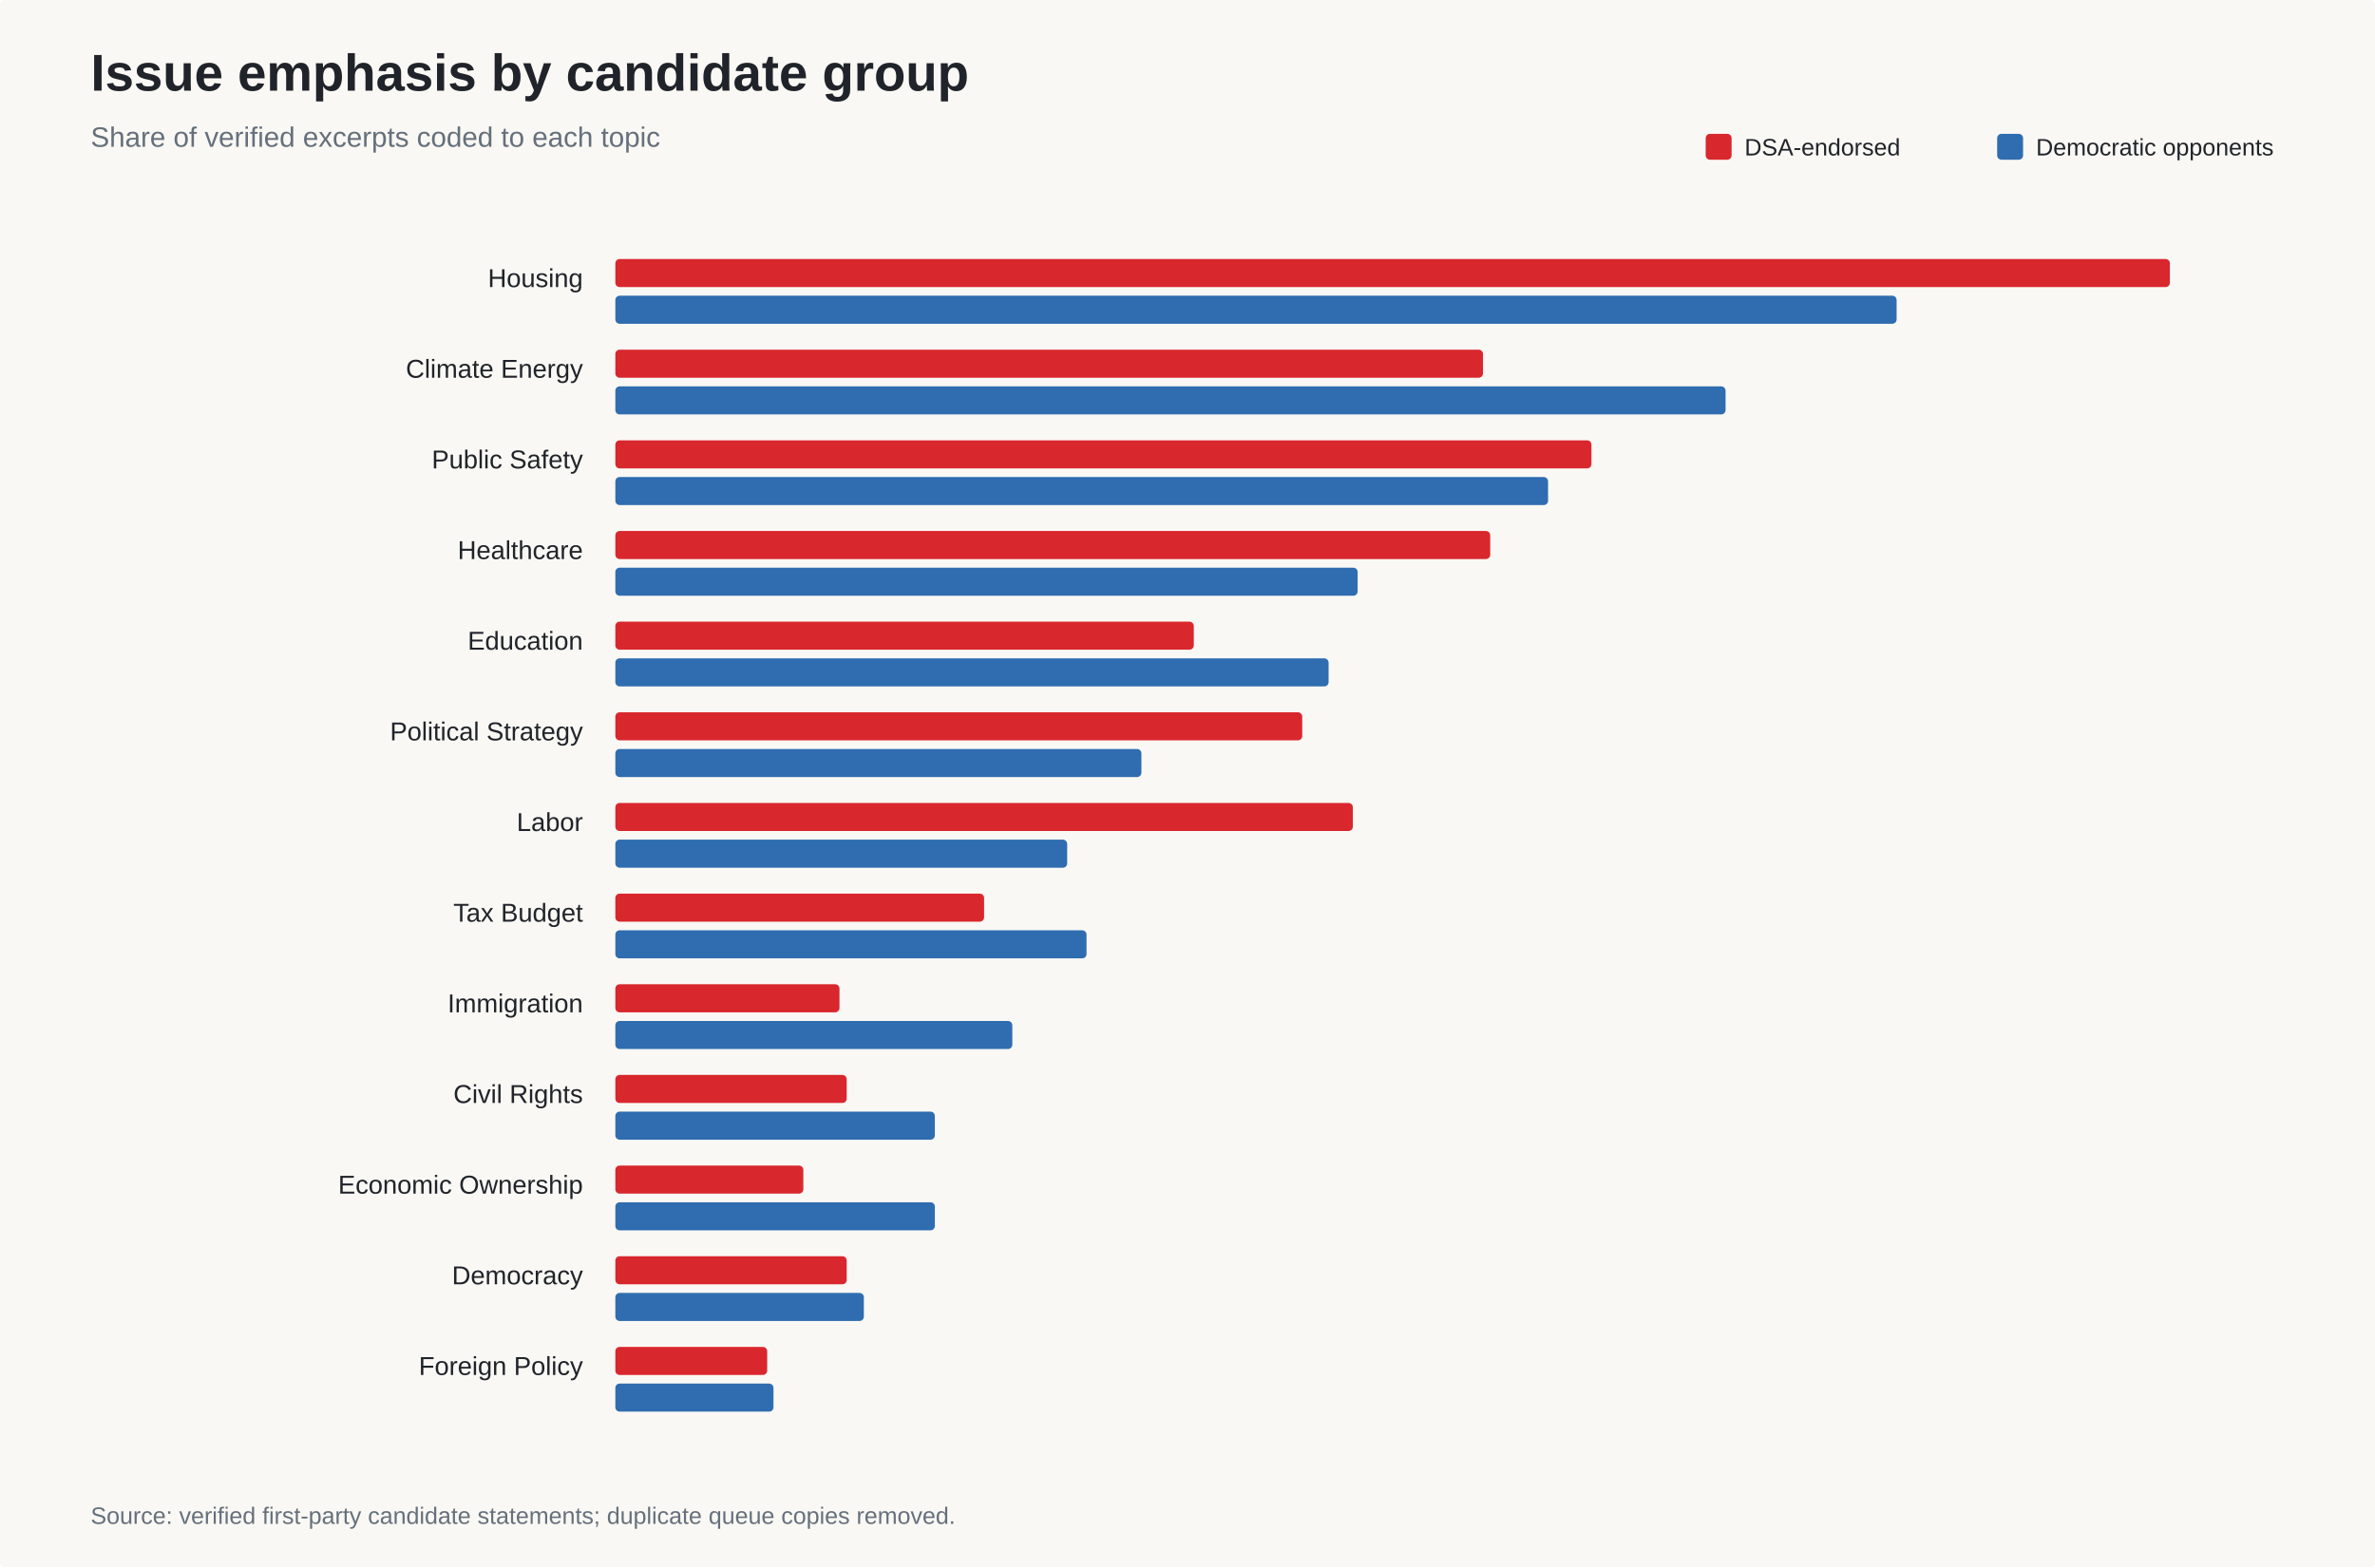
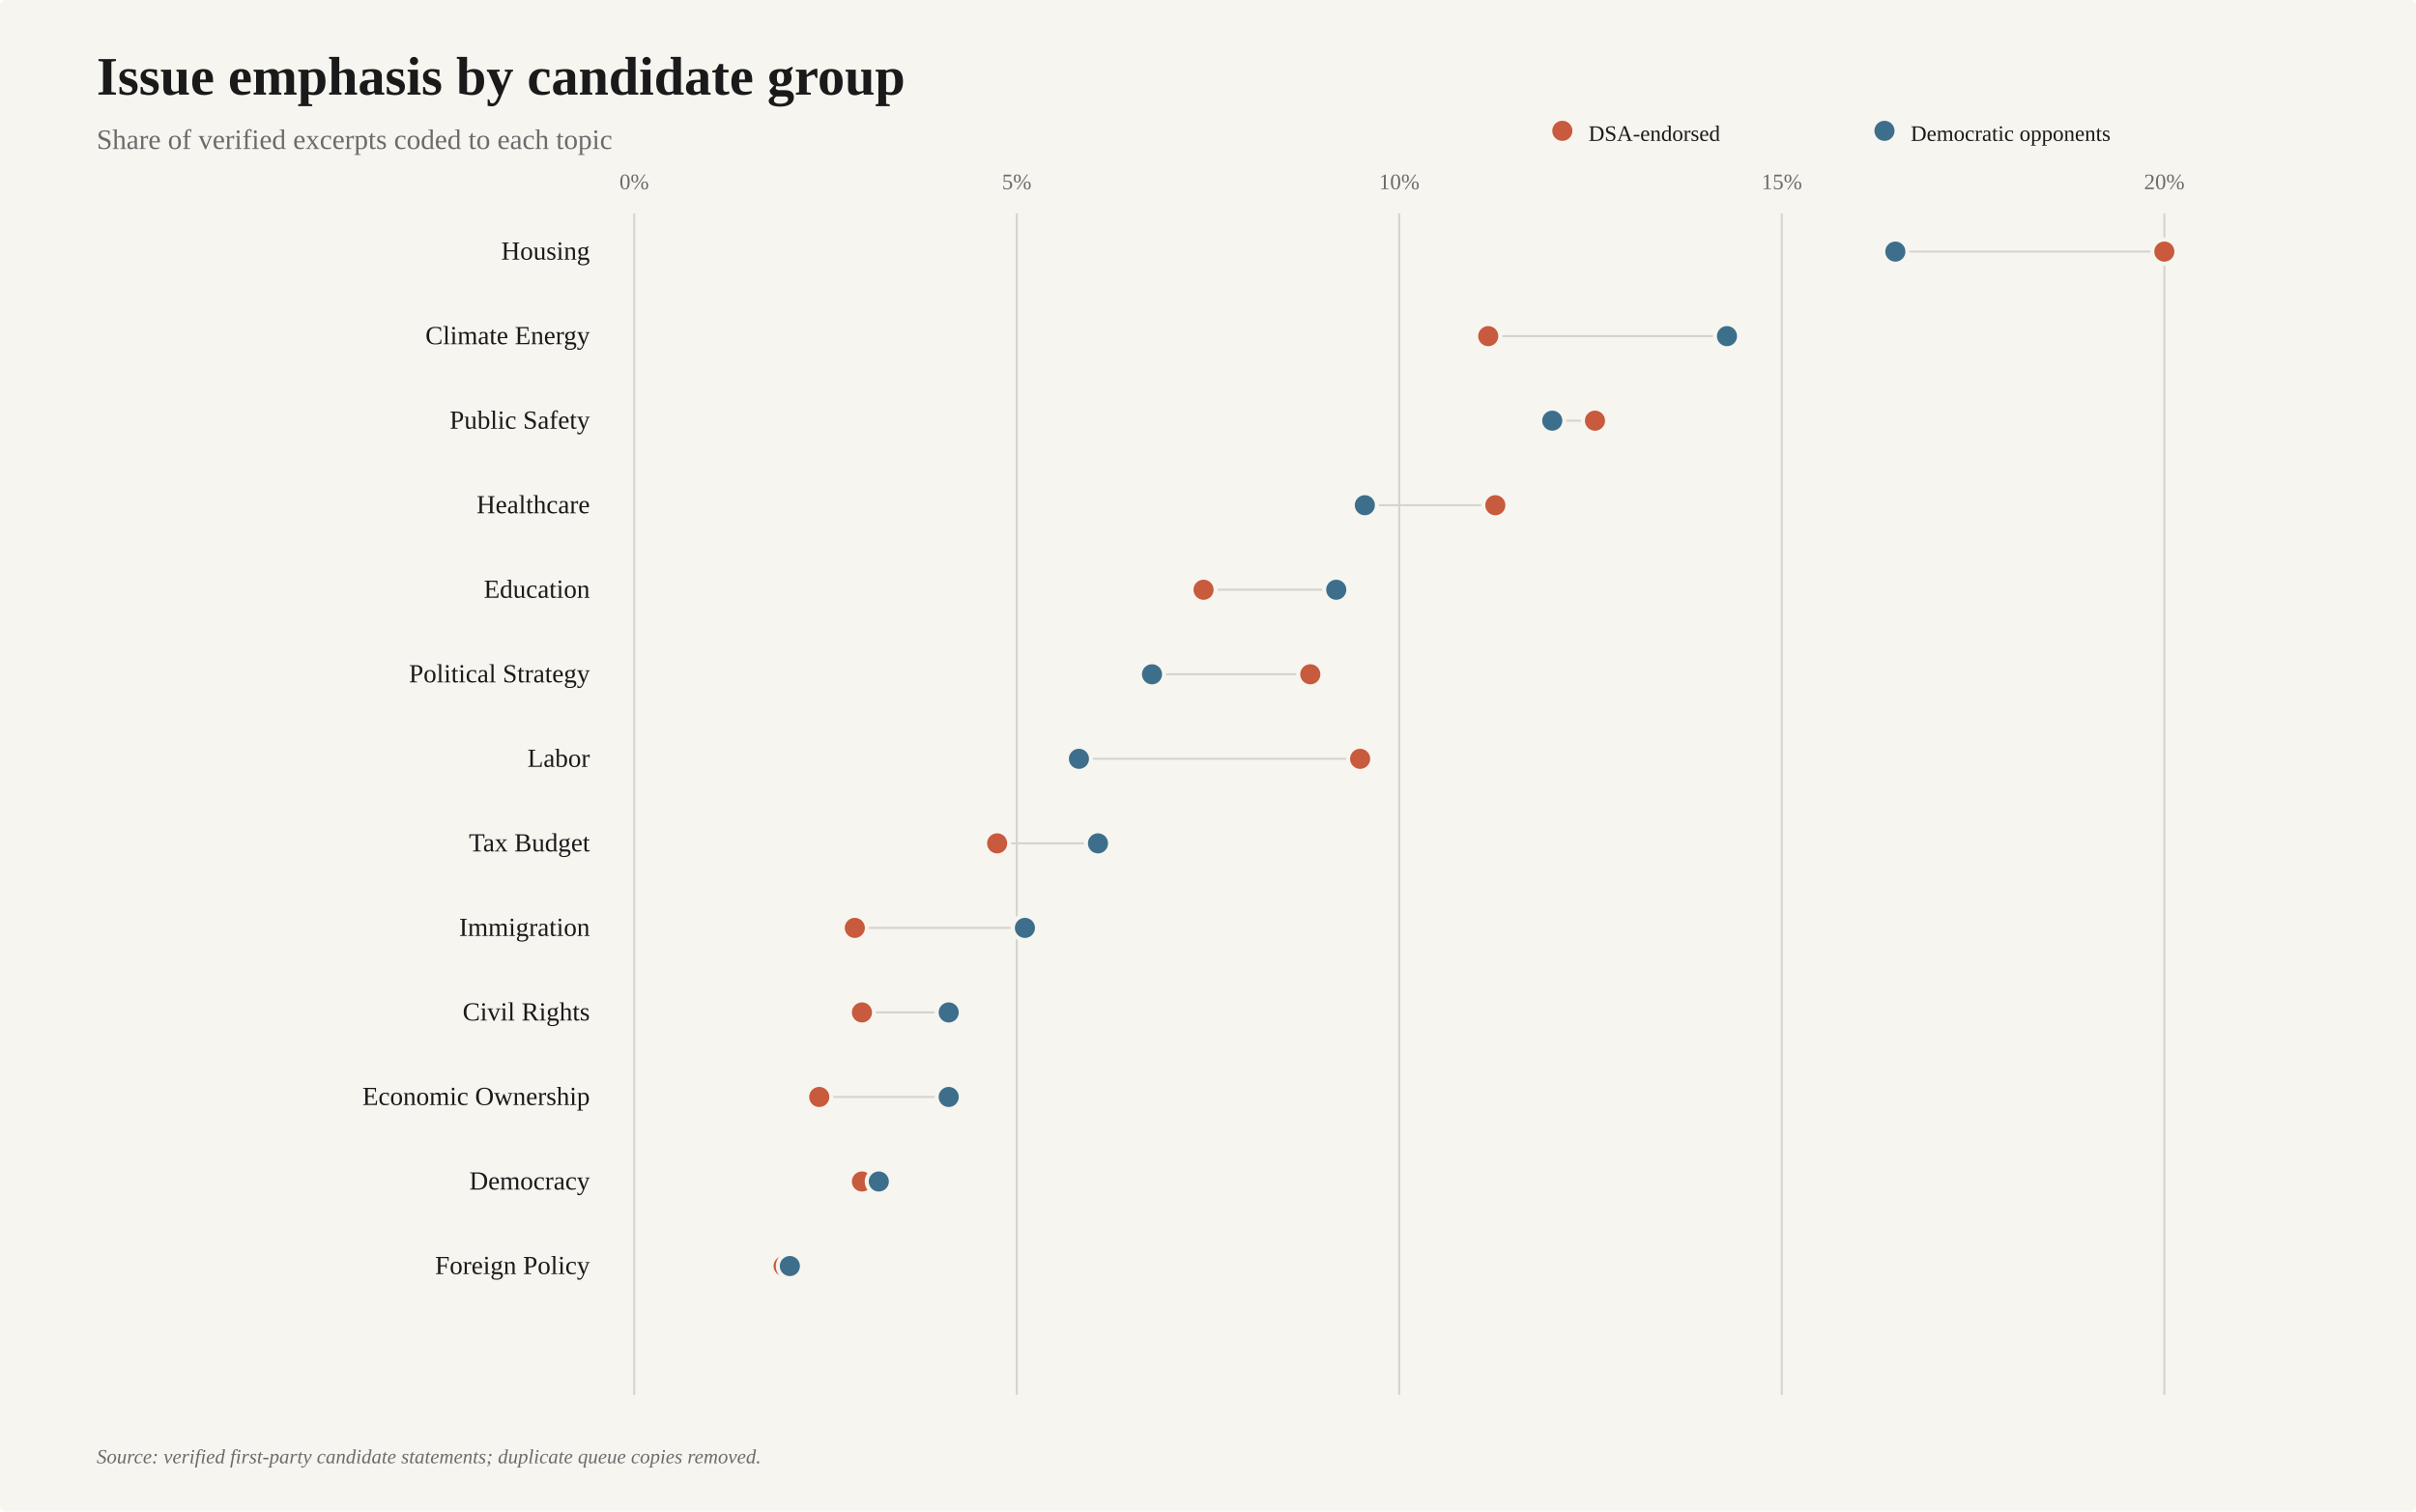
- <svg xmlns="http://www.w3.org/2000/svg" width="1100" height="726" viewBox="0 0 1100 726">
-   <rect x="0.00" y="0.00" width="1100.00" height="726.00" fill="#FAF8F4" rx="2" />
-   <text x="42" y="42" text-anchor="start" fill="#20242A" font-family="Arial, Helvetica, sans-serif" font-size="24px" font-weight="700">Issue emphasis by candidate group</text>
-   <text x="42" y="68" text-anchor="start" fill="#65707C" font-family="Arial, Helvetica, sans-serif" font-size="13px" font-weight="400">Share of verified excerpts coded to each topic</text>
-   <text x="270" y="133" text-anchor="end" fill="#20242A" font-family="Arial, Helvetica, sans-serif" font-size="12px" font-weight="400">Housing</text>
-   <rect x="285.00" y="120.00" width="720.00" height="13.00" fill="#D9272E" rx="2" />
-   <rect x="285.00" y="137.00" width="593.43" height="13.00" fill="#2F6DB0" rx="2" />
-   <text x="270" y="175" text-anchor="end" fill="#20242A" font-family="Arial, Helvetica, sans-serif" font-size="12px" font-weight="400">Climate Energy</text>
-   <rect x="285.00" y="162.00" width="401.86" height="13.00" fill="#D9272E" rx="2" />
-   <rect x="285.00" y="179.00" width="514.21" height="13.00" fill="#2F6DB0" rx="2" />
-   <text x="270" y="217" text-anchor="end" fill="#20242A" font-family="Arial, Helvetica, sans-serif" font-size="12px" font-weight="400">Public Safety</text>
-   <rect x="285.00" y="204.00" width="452.09" height="13.00" fill="#D9272E" rx="2" />
-   <rect x="285.00" y="221.00" width="432.00" height="13.00" fill="#2F6DB0" rx="2" />
-   <text x="270" y="259" text-anchor="end" fill="#20242A" font-family="Arial, Helvetica, sans-serif" font-size="12px" font-weight="400">Healthcare</text>
-   <rect x="285.00" y="246.00" width="405.21" height="13.00" fill="#D9272E" rx="2" />
-   <rect x="285.00" y="263.00" width="343.80" height="13.00" fill="#2F6DB0" rx="2" />
-   <text x="270" y="301" text-anchor="end" fill="#20242A" font-family="Arial, Helvetica, sans-serif" font-size="12px" font-weight="400">Education</text>
-   <rect x="285.00" y="288.00" width="267.91" height="13.00" fill="#D9272E" rx="2" />
-   <rect x="285.00" y="305.00" width="330.35" height="13.00" fill="#2F6DB0" rx="2" />
-   <text x="270" y="343" text-anchor="end" fill="#20242A" font-family="Arial, Helvetica, sans-serif" font-size="12px" font-weight="400">Political Strategy</text>
-   <rect x="285.00" y="330.00" width="318.14" height="13.00" fill="#D9272E" rx="2" />
-   <rect x="285.00" y="347.00" width="243.65" height="13.00" fill="#2F6DB0" rx="2" />
-   <text x="270" y="385" text-anchor="end" fill="#20242A" font-family="Arial, Helvetica, sans-serif" font-size="12px" font-weight="400">Labor</text>
-   <rect x="285.00" y="372.00" width="341.58" height="13.00" fill="#D9272E" rx="2" />
-   <rect x="285.00" y="389.00" width="209.27" height="13.00" fill="#2F6DB0" rx="2" />
-   <text x="270" y="427" text-anchor="end" fill="#20242A" font-family="Arial, Helvetica, sans-serif" font-size="12px" font-weight="400">Tax Budget</text>
-   <rect x="285.00" y="414.00" width="170.79" height="13.00" fill="#D9272E" rx="2" />
-   <rect x="285.00" y="431.00" width="218.24" height="13.00" fill="#2F6DB0" rx="2" />
-   <text x="270" y="469" text-anchor="end" fill="#20242A" font-family="Arial, Helvetica, sans-serif" font-size="12px" font-weight="400">Immigration</text>
-   <rect x="285.00" y="456.00" width="103.81" height="13.00" fill="#D9272E" rx="2" />
-   <rect x="285.00" y="473.00" width="183.86" height="13.00" fill="#2F6DB0" rx="2" />
-   <text x="270" y="511" text-anchor="end" fill="#20242A" font-family="Arial, Helvetica, sans-serif" font-size="12px" font-weight="400">Civil Rights</text>
-   <rect x="285.00" y="498.00" width="107.16" height="13.00" fill="#D9272E" rx="2" />
-   <rect x="285.00" y="515.00" width="147.98" height="13.00" fill="#2F6DB0" rx="2" />
-   <text x="270" y="553" text-anchor="end" fill="#20242A" font-family="Arial, Helvetica, sans-serif" font-size="12px" font-weight="400">Economic Ownership</text>
-   <rect x="285.00" y="540.00" width="87.07" height="13.00" fill="#D9272E" rx="2" />
-   <rect x="285.00" y="557.00" width="147.98" height="13.00" fill="#2F6DB0" rx="2" />
-   <text x="270" y="595" text-anchor="end" fill="#20242A" font-family="Arial, Helvetica, sans-serif" font-size="12px" font-weight="400">Democracy</text>
-   <rect x="285.00" y="582.00" width="107.16" height="13.00" fill="#D9272E" rx="2" />
-   <rect x="285.00" y="599.00" width="115.10" height="13.00" fill="#2F6DB0" rx="2" />
-   <text x="270" y="637" text-anchor="end" fill="#20242A" font-family="Arial, Helvetica, sans-serif" font-size="12px" font-weight="400">Foreign Policy</text>
-   <rect x="285.00" y="624.00" width="70.33" height="13.00" fill="#D9272E" rx="2" />
-   <rect x="285.00" y="641.00" width="73.24" height="13.00" fill="#2F6DB0" rx="2" />
-   <rect x="790.00" y="62.00" width="12.00" height="12.00" fill="#D9272E" rx="2" />
-   <text x="808" y="72" text-anchor="start" fill="#20242A" font-family="Arial, Helvetica, sans-serif" font-size="11px" font-weight="400">DSA-endorsed</text>
-   <rect x="925.00" y="62.00" width="12.00" height="12.00" fill="#2F6DB0" rx="2" />
-   <text x="943" y="72" text-anchor="start" fill="#20242A" font-family="Arial, Helvetica, sans-serif" font-size="11px" font-weight="400">Democratic opponents</text>
-   <text x="42" y="706" text-anchor="start" fill="#65707C" font-family="Arial, Helvetica, sans-serif" font-size="11px" font-weight="400">Source: verified first-party candidate statements; duplicate queue copies removed.</text>
+ <svg xmlns="http://www.w3.org/2000/svg" width="1200" height="751" viewBox="0 0 1200 751">
+   <rect x="0.00" y="0.00" width="1200.00" height="751.00" fill="#F7F5F0" rx="3" />
+   <text x="48" y="47" text-anchor="start" fill="#1A1A1A" font-family="Georgia, Times New Roman, serif" font-size="27px" font-weight="700" font-style="normal">Issue emphasis by candidate group</text>
+   <text x="48" y="74" text-anchor="start" fill="#6B6B6B" font-family="Georgia, Times New Roman, serif" font-size="14px" font-weight="400" font-style="normal">Share of verified excerpts coded to each topic</text>
+   <line x1="315.0" y1="106" x2="315.0" y2="693" stroke="#D6D3CC" stroke-width="1" />
+   <text x="315.0" y="94" text-anchor="middle" fill="#6B6B6B" font-family="Georgia, Times New Roman, serif" font-size="11px" font-weight="400" font-style="normal">0%</text>
+   <line x1="505.0" y1="106" x2="505.0" y2="693" stroke="#D6D3CC" stroke-width="1" />
+   <text x="505.0" y="94" text-anchor="middle" fill="#6B6B6B" font-family="Georgia, Times New Roman, serif" font-size="11px" font-weight="400" font-style="normal">5%</text>
+   <line x1="695.0" y1="106" x2="695.0" y2="693" stroke="#D6D3CC" stroke-width="1" />
+   <text x="695.0" y="94" text-anchor="middle" fill="#6B6B6B" font-family="Georgia, Times New Roman, serif" font-size="11px" font-weight="400" font-style="normal">10%</text>
+   <line x1="885.0" y1="106" x2="885.0" y2="693" stroke="#D6D3CC" stroke-width="1" />
+   <text x="885.0" y="94" text-anchor="middle" fill="#6B6B6B" font-family="Georgia, Times New Roman, serif" font-size="11px" font-weight="400" font-style="normal">15%</text>
+   <line x1="1075.0" y1="106" x2="1075.0" y2="693" stroke="#D6D3CC" stroke-width="1" />
+   <text x="1075.0" y="94" text-anchor="middle" fill="#6B6B6B" font-family="Georgia, Times New Roman, serif" font-size="11px" font-weight="400" font-style="normal">20%</text>
+   <text x="293" y="129" text-anchor="end" fill="#1A1A1A" font-family="Georgia, Times New Roman, serif" font-size="13px" font-weight="400" font-style="normal">Housing</text>
+   <line x1="941.399" y1="125" x2="1075.0" y2="125" stroke="#D6D3CC" stroke-width="1" />
+   <circle cx="1075.00" cy="125.00" r="6.00" fill="#C85A3D" stroke="#F7F5F0" stroke-width="2" />
+   <circle cx="941.40" cy="125.00" r="6.00" fill="#3D6F8C" stroke="#F7F5F0" stroke-width="2" />
+   <text x="293" y="171" text-anchor="end" fill="#1A1A1A" font-family="Georgia, Times New Roman, serif" font-size="13px" font-weight="400" font-style="normal">Climate Energy</text>
+   <line x1="739.187" y1="167" x2="857.774" y2="167" stroke="#D6D3CC" stroke-width="1" />
+   <circle cx="739.19" cy="167.00" r="6.00" fill="#C85A3D" stroke="#F7F5F0" stroke-width="2" />
+   <circle cx="857.77" cy="167.00" r="6.00" fill="#3D6F8C" stroke="#F7F5F0" stroke-width="2" />
+   <text x="293" y="213" text-anchor="end" fill="#1A1A1A" font-family="Georgia, Times New Roman, serif" font-size="13px" font-weight="400" font-style="normal">Public Safety</text>
+   <line x1="770.995" y1="209" x2="792.208" y2="209" stroke="#D6D3CC" stroke-width="1" />
+   <circle cx="792.21" cy="209.00" r="6.00" fill="#C85A3D" stroke="#F7F5F0" stroke-width="2" />
+   <circle cx="770.99" cy="209.00" r="6.00" fill="#3D6F8C" stroke="#F7F5F0" stroke-width="2" />
+   <text x="293" y="255" text-anchor="end" fill="#1A1A1A" font-family="Georgia, Times New Roman, serif" font-size="13px" font-weight="400" font-style="normal">Healthcare</text>
+   <line x1="677.903" y1="251" x2="742.72" y2="251" stroke="#D6D3CC" stroke-width="1" />
+   <circle cx="742.72" cy="251.00" r="6.00" fill="#C85A3D" stroke="#F7F5F0" stroke-width="2" />
+   <circle cx="677.90" cy="251.00" r="6.00" fill="#3D6F8C" stroke="#F7F5F0" stroke-width="2" />
+   <text x="293" y="297" text-anchor="end" fill="#1A1A1A" font-family="Georgia, Times New Roman, serif" font-size="13px" font-weight="400" font-style="normal">Education</text>
+   <line x1="597.792" y1="293" x2="663.7" y2="293" stroke="#D6D3CC" stroke-width="1" />
+   <circle cx="597.79" cy="293.00" r="6.00" fill="#C85A3D" stroke="#F7F5F0" stroke-width="2" />
+   <circle cx="663.70" cy="293.00" r="6.00" fill="#3D6F8C" stroke="#F7F5F0" stroke-width="2" />
+   <text x="293" y="339" text-anchor="end" fill="#1A1A1A" font-family="Georgia, Times New Roman, serif" font-size="13px" font-weight="400" font-style="normal">Political Strategy</text>
+   <line x1="572.188" y1="335" x2="650.813" y2="335" stroke="#D6D3CC" stroke-width="1" />
+   <circle cx="650.81" cy="335.00" r="6.00" fill="#C85A3D" stroke="#F7F5F0" stroke-width="2" />
+   <circle cx="572.19" cy="335.00" r="6.00" fill="#3D6F8C" stroke="#F7F5F0" stroke-width="2" />
+   <text x="293" y="381" text-anchor="end" fill="#1A1A1A" font-family="Georgia, Times New Roman, serif" font-size="13px" font-weight="400" font-style="normal">Labor</text>
+   <line x1="535.898" y1="377" x2="675.559" y2="377" stroke="#D6D3CC" stroke-width="1" />
+   <circle cx="675.56" cy="377.00" r="6.00" fill="#C85A3D" stroke="#F7F5F0" stroke-width="2" />
+   <circle cx="535.90" cy="377.00" r="6.00" fill="#3D6F8C" stroke="#F7F5F0" stroke-width="2" />
+   <text x="293" y="423" text-anchor="end" fill="#1A1A1A" font-family="Georgia, Times New Roman, serif" font-size="13px" font-weight="400" font-style="normal">Tax Budget</text>
+   <line x1="495.28" y1="419" x2="545.364" y2="419" stroke="#D6D3CC" stroke-width="1" />
+   <circle cx="495.28" cy="419.00" r="6.00" fill="#C85A3D" stroke="#F7F5F0" stroke-width="2" />
+   <circle cx="545.36" cy="419.00" r="6.00" fill="#3D6F8C" stroke="#F7F5F0" stroke-width="2" />
+   <text x="293" y="465" text-anchor="end" fill="#1A1A1A" font-family="Georgia, Times New Roman, serif" font-size="13px" font-weight="400" font-style="normal">Immigration</text>
+   <line x1="424.582" y1="461" x2="509.074" y2="461" stroke="#D6D3CC" stroke-width="1" />
+   <circle cx="424.58" cy="461.00" r="6.00" fill="#C85A3D" stroke="#F7F5F0" stroke-width="2" />
+   <circle cx="509.07" cy="461.00" r="6.00" fill="#3D6F8C" stroke="#F7F5F0" stroke-width="2" />
+   <text x="293" y="507" text-anchor="end" fill="#1A1A1A" font-family="Georgia, Times New Roman, serif" font-size="13px" font-weight="400" font-style="normal">Civil Rights</text>
+   <line x1="428.115" y1="503" x2="471.205" y2="503" stroke="#D6D3CC" stroke-width="1" />
+   <circle cx="428.12" cy="503.00" r="6.00" fill="#C85A3D" stroke="#F7F5F0" stroke-width="2" />
+   <circle cx="471.21" cy="503.00" r="6.00" fill="#3D6F8C" stroke="#F7F5F0" stroke-width="2" />
+   <text x="293" y="549" text-anchor="end" fill="#1A1A1A" font-family="Georgia, Times New Roman, serif" font-size="13px" font-weight="400" font-style="normal">Economic Ownership</text>
+   <line x1="406.906" y1="545" x2="471.205" y2="545" stroke="#D6D3CC" stroke-width="1" />
+   <circle cx="406.91" cy="545.00" r="6.00" fill="#C85A3D" stroke="#F7F5F0" stroke-width="2" />
+   <circle cx="471.21" cy="545.00" r="6.00" fill="#3D6F8C" stroke="#F7F5F0" stroke-width="2" />
+   <text x="293" y="591" text-anchor="end" fill="#1A1A1A" font-family="Georgia, Times New Roman, serif" font-size="13px" font-weight="400" font-style="normal">Democracy</text>
+   <line x1="428.115" y1="587" x2="436.494" y2="587" stroke="#D6D3CC" stroke-width="1" />
+   <circle cx="428.12" cy="587.00" r="6.00" fill="#C85A3D" stroke="#F7F5F0" stroke-width="2" />
+   <circle cx="436.49" cy="587.00" r="6.00" fill="#3D6F8C" stroke="#F7F5F0" stroke-width="2" />
+   <text x="293" y="633" text-anchor="end" fill="#1A1A1A" font-family="Georgia, Times New Roman, serif" font-size="13px" font-weight="400" font-style="normal">Foreign Policy</text>
+   <line x1="389.234" y1="629" x2="392.313" y2="629" stroke="#D6D3CC" stroke-width="1" />
+   <circle cx="389.23" cy="629.00" r="6.00" fill="#C85A3D" stroke="#F7F5F0" stroke-width="2" />
+   <circle cx="392.31" cy="629.00" r="6.00" fill="#3D6F8C" stroke="#F7F5F0" stroke-width="2" />
+   <circle cx="776.00" cy="65.00" r="6.00" fill="#C85A3D" stroke="#F7F5F0" stroke-width="2" />
+   <text x="789" y="70" text-anchor="start" fill="#1A1A1A" font-family="Georgia, Times New Roman, serif" font-size="11px" font-weight="400" font-style="normal">DSA-endorsed</text>
+   <circle cx="936.00" cy="65.00" r="6.00" fill="#3D6F8C" stroke="#F7F5F0" stroke-width="2" />
+   <text x="949" y="70" text-anchor="start" fill="#1A1A1A" font-family="Georgia, Times New Roman, serif" font-size="11px" font-weight="400" font-style="normal">Democratic opponents</text>
+   <text x="48" y="727" text-anchor="start" fill="#6B6B6B" font-family="Georgia, Times New Roman, serif" font-size="10px" font-weight="400" font-style="italic">Source: verified first-party candidate statements; duplicate queue copies removed.</text>
</svg>
